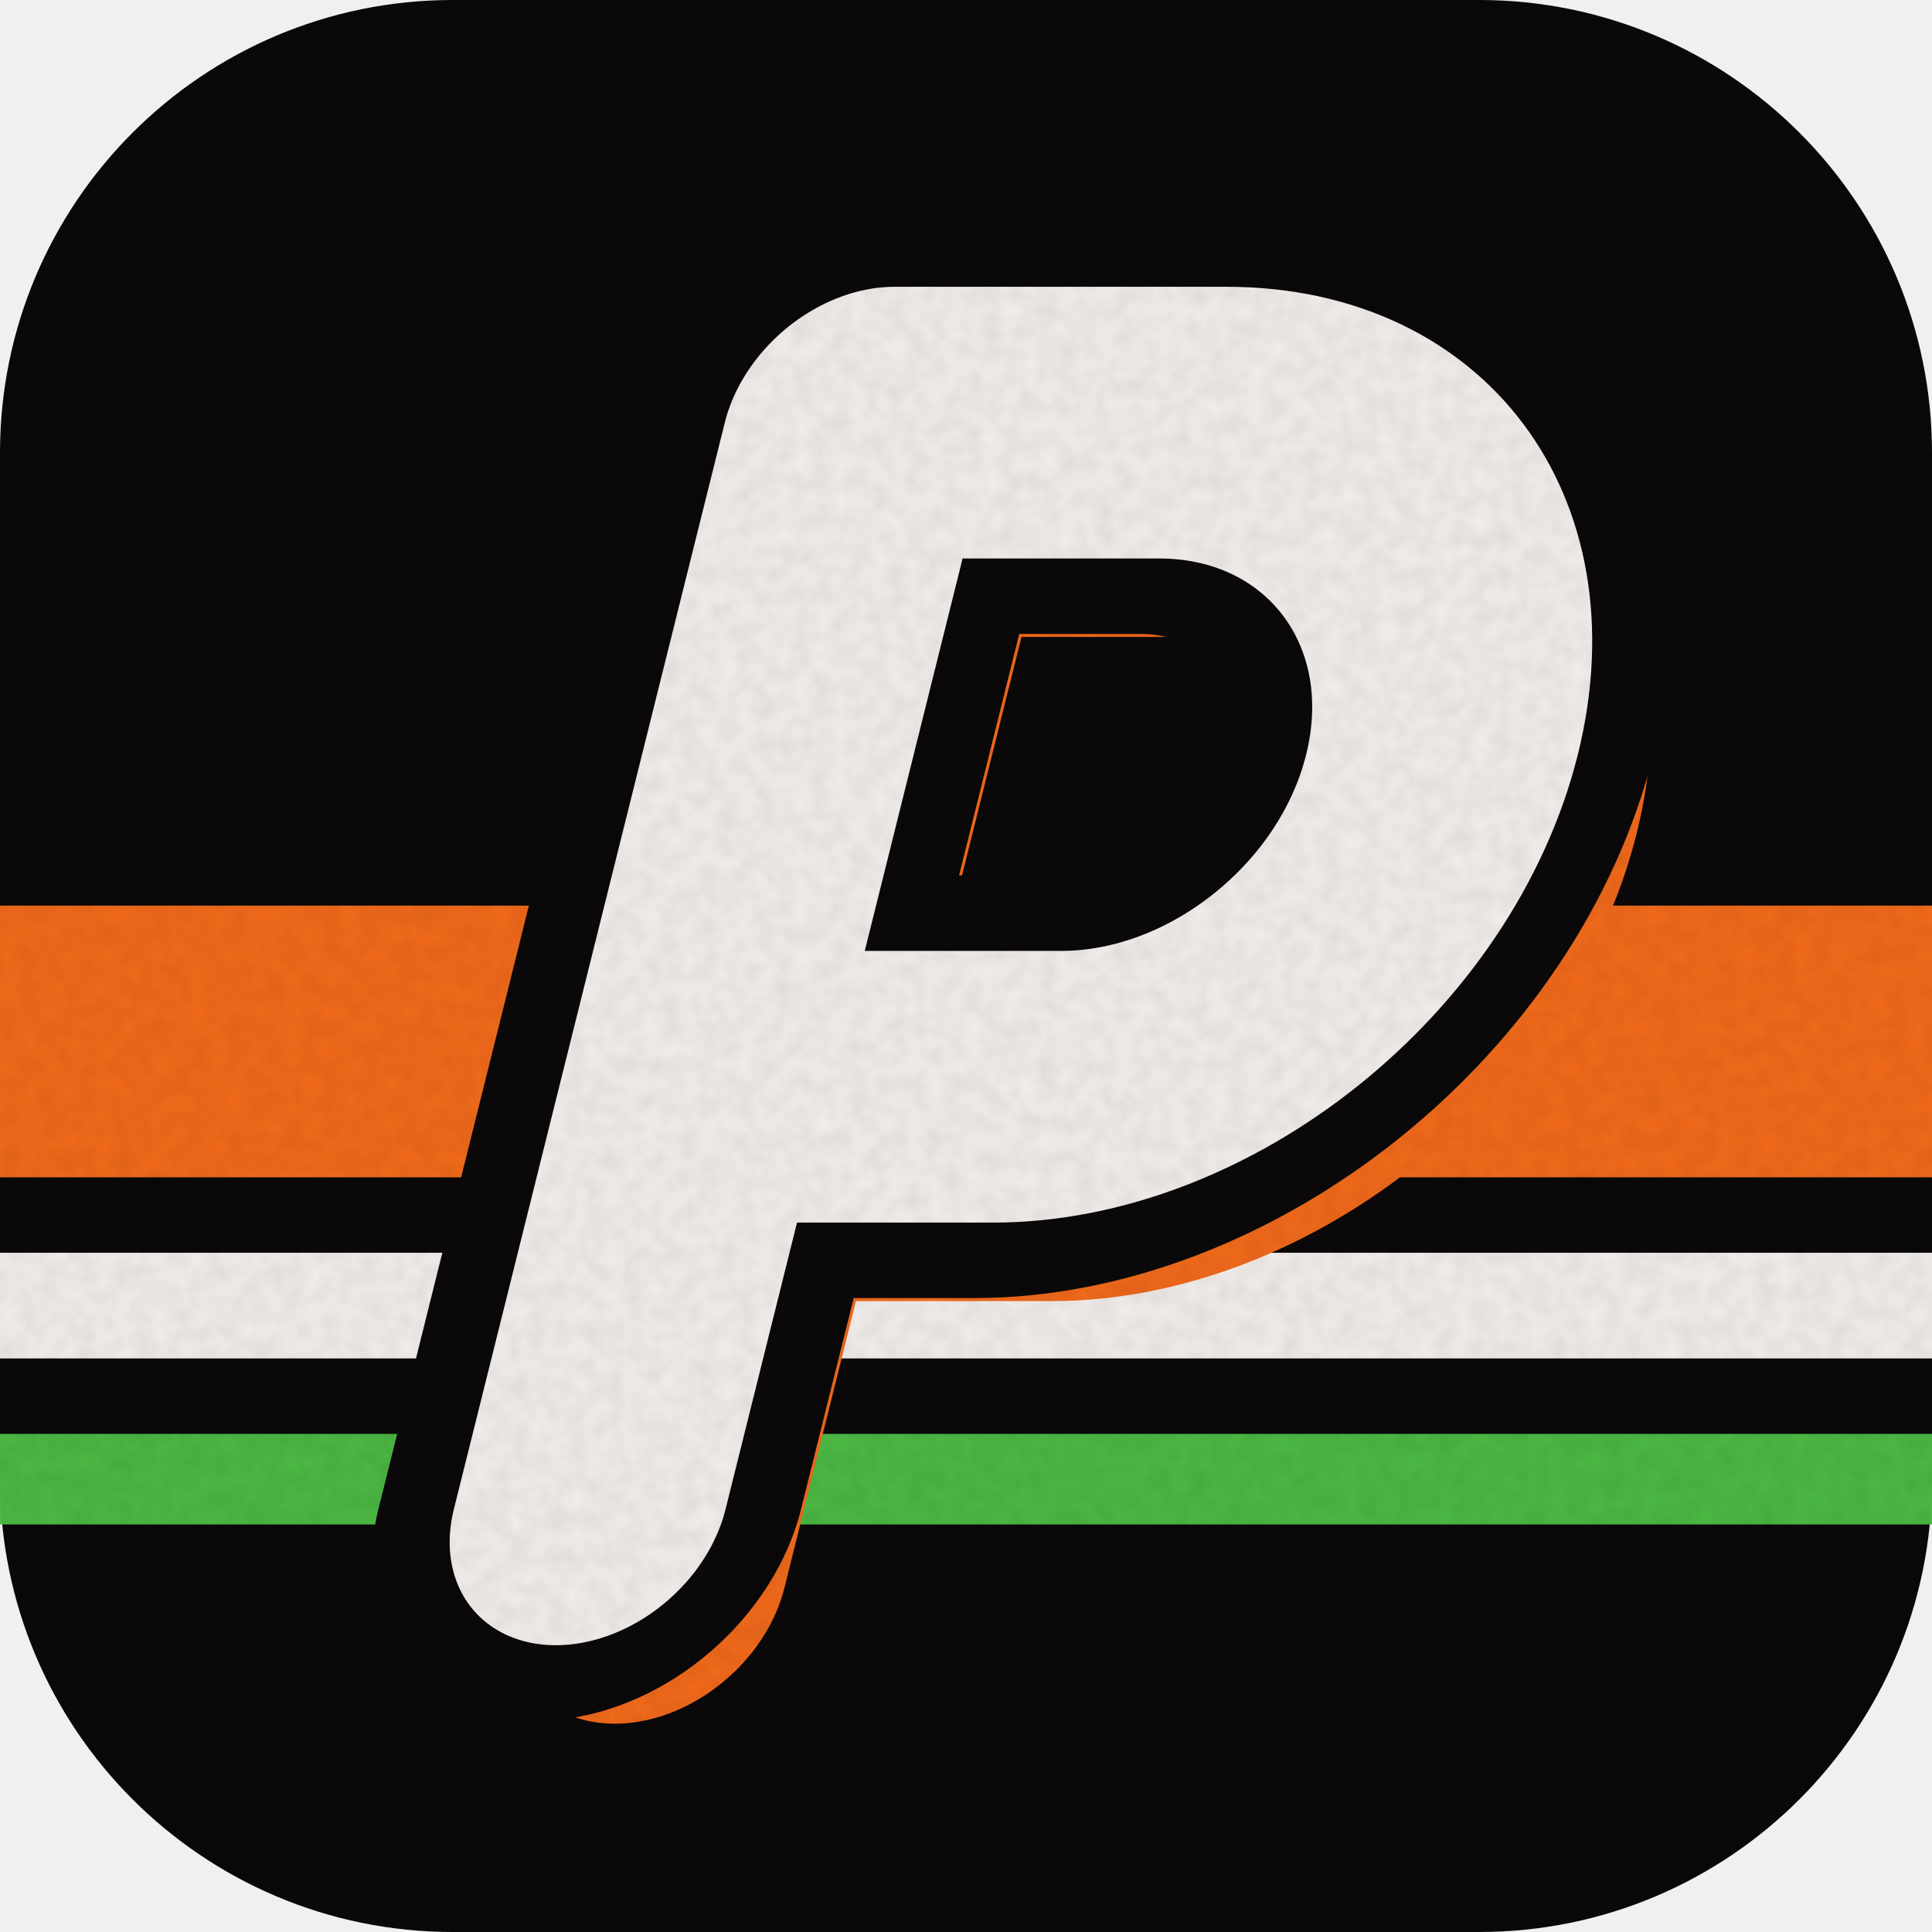
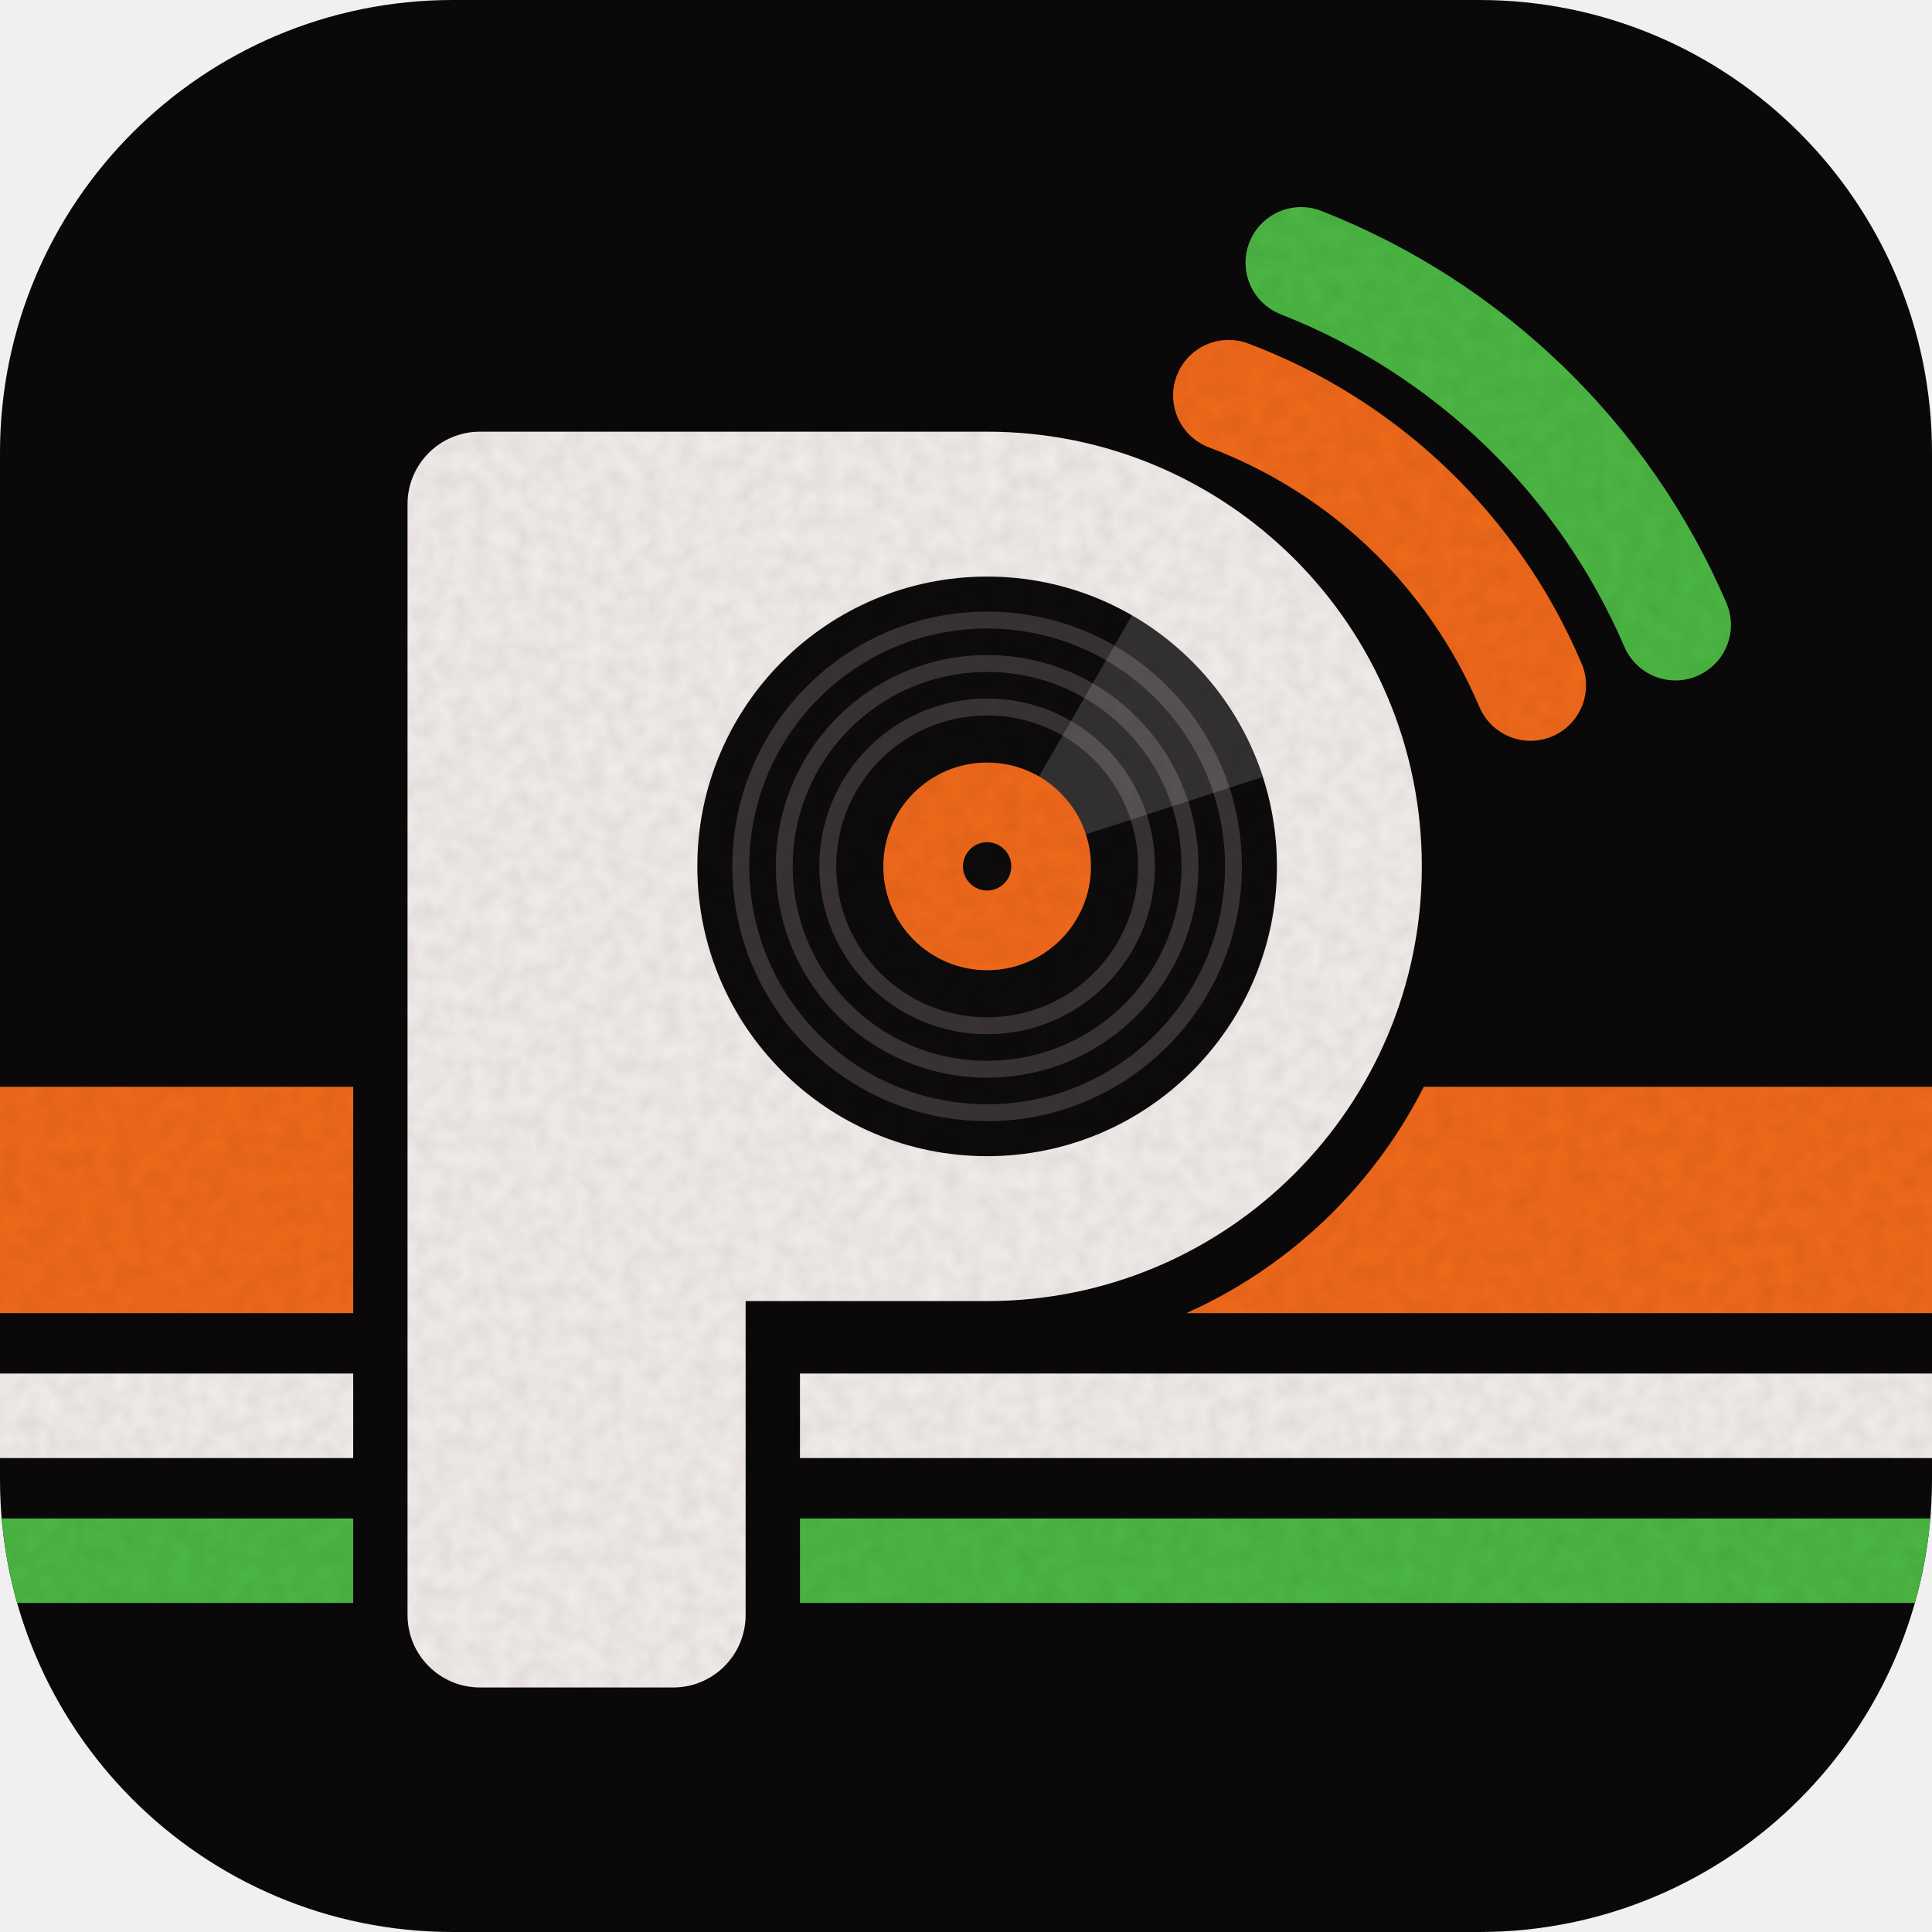
<svg xmlns="http://www.w3.org/2000/svg" viewBox="0 0 64 64">
  <defs>
    <filter id="grano">
      <feTurbulence type="fractalNoise" baseFrequency="1.6" numOctaves="2" seed="7" />
      <feColorMatrix values="0 0 0 0 0  0 0 0 0 0  0 0 0 0 0  0 0 0 .55 0" />
      <feComposite in2="SourceGraphic" operator="in" />
    </filter>
+     <clipPath id="marco">
+       <rect width="64" height="64" rx="15" />
+     </clipPath>
  </defs>
  <rect width="64" height="64" rx="15" fill="#0A0809" />
-   <g transform="skewX(-14) translate(8 0)">
-     <rect x="-12" y="30" width="90" height="9" fill="#F26A1B" />
-     <rect x="-12" y="41.5" width="90" height="3.5" fill="#F4EFEC" />
-     <rect x="-12" y="47.5" width="90" height="3" fill="#4CB944" />
-     <path d="M24 50V14h11a11 11 0 0 1 0 22H24" transform="translate(2.6 2.6)" fill="none" stroke="#F26A1B" stroke-width="9" stroke-linecap="round" stroke-linejoin="round" />
-     <path d="M24 50V14h11a11 11 0 0 1 0 22H24" fill="none" stroke="#0A0809" stroke-width="14" stroke-linecap="round" stroke-linejoin="round" />
-     <path d="M24 50V14h11a11 11 0 0 1 0 22H24" fill="none" stroke="#F4EFEC" stroke-width="9" stroke-linecap="round" stroke-linejoin="round" />
+   <g>
+     <g clip-path="url(#marco)">
+       <g transform="skewX(-14) translate(9 0)">
+         <rect x="-14" y="36" width="96" height="7.5" fill="#F26A1B" />
+         <rect x="-14" y="45.5" width="96" height="2.8" fill="#F4EFEC" />
+         <rect x="-14" y="50.3" width="96" height="2.8" fill="#4CB944" />
+       </g>
+     </g>
+     <g class="ico-p" transform="translate(5.5 9.5) scale(.8)">
+       <path d="M10 9a3 3 0 0 1 3-3h21a18 18 0 0 1 0 36H24v13a3 3 0 0 1-3 3h-8a3 3 0 0 1-3-3z" fill="#F4EFEC" stroke="#0A0809" stroke-width="4.5" paint-order="stroke" stroke-linejoin="round" />
+       <g class="ico-disco">
+         <circle cx="34" cy="24" r="13.6" fill="#F4EFEC" />
+         <circle cx="34" cy="24" r="12" fill="#0d0b0c" />
+         <circle cx="34" cy="24" r="10.2" fill="none" stroke="#3a3335" stroke-width=".7" />
+         <circle cx="34" cy="24" r="8.4" fill="none" stroke="#3a3335" stroke-width=".7" />
+         <circle cx="34" cy="24" r="6.6" fill="none" stroke="#3a3335" stroke-width=".7" />
+         <path d="M34 24 L40 13.6 A12 12 0 0 1 45.4 20.3 Z" fill="#fff" opacity=".16" />
+         <circle cx="34" cy="24" r="4.3" fill="#F26A1B" />
+         <circle cx="34" cy="24" r="1" fill="#0d0b0c" />
+       </g>
+       <path class="ico-onda o1" d="M44 4.5a22 22 0 0 1 12.5 12" fill="none" stroke="#F26A1B" stroke-width="4.6" stroke-linecap="round" />
+       <path class="ico-onda o2" d="M47 -1a28 28 0 0 1 15.5 15" fill="none" stroke="#4CB944" stroke-width="4.6" stroke-linecap="round" />
+     </g>
  </g>
  <rect width="64" height="64" rx="15" fill="#fff" filter="url(#grano)" opacity=".16" />
</svg>
